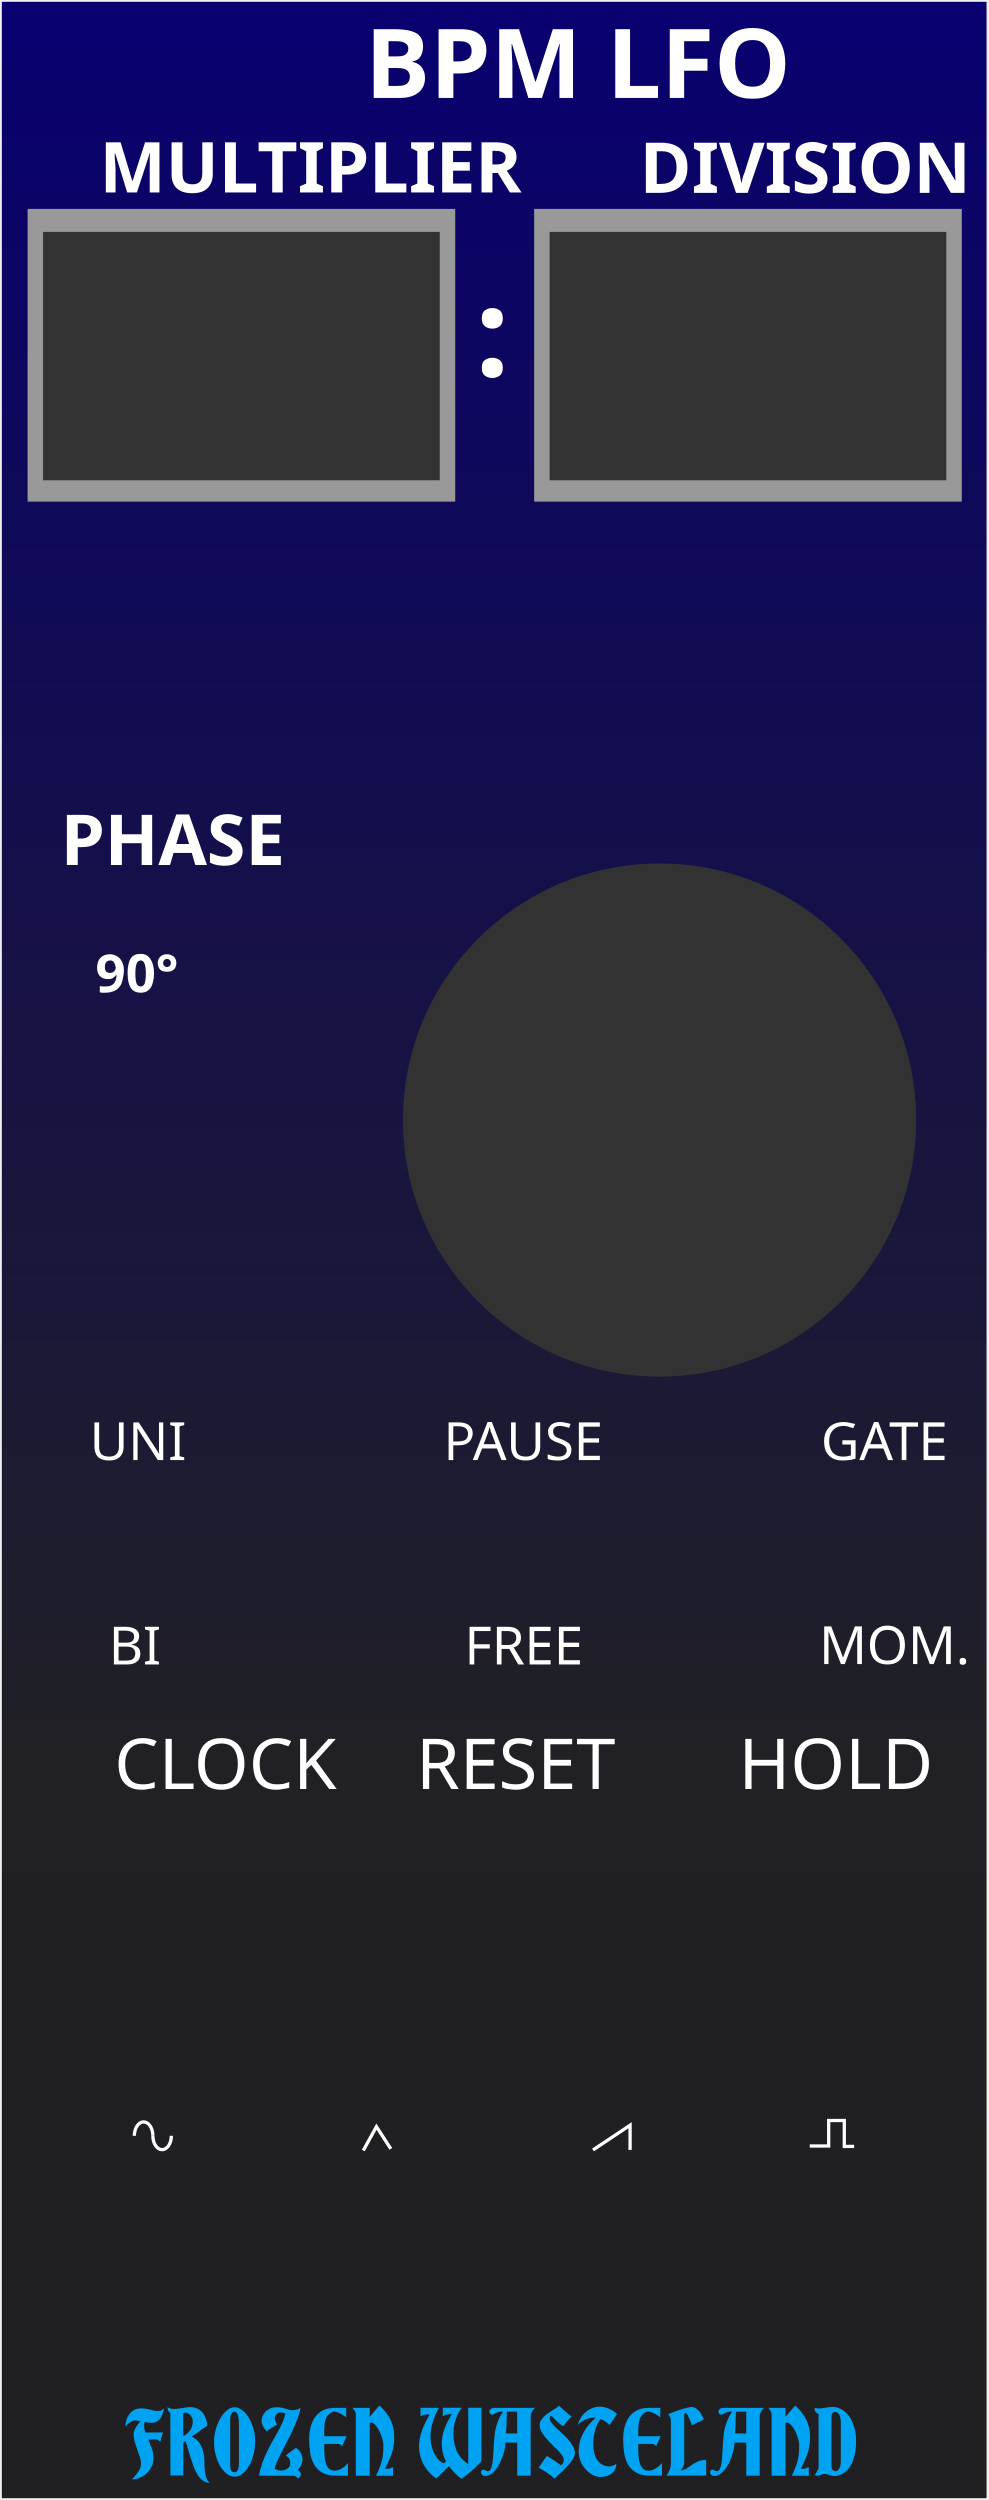
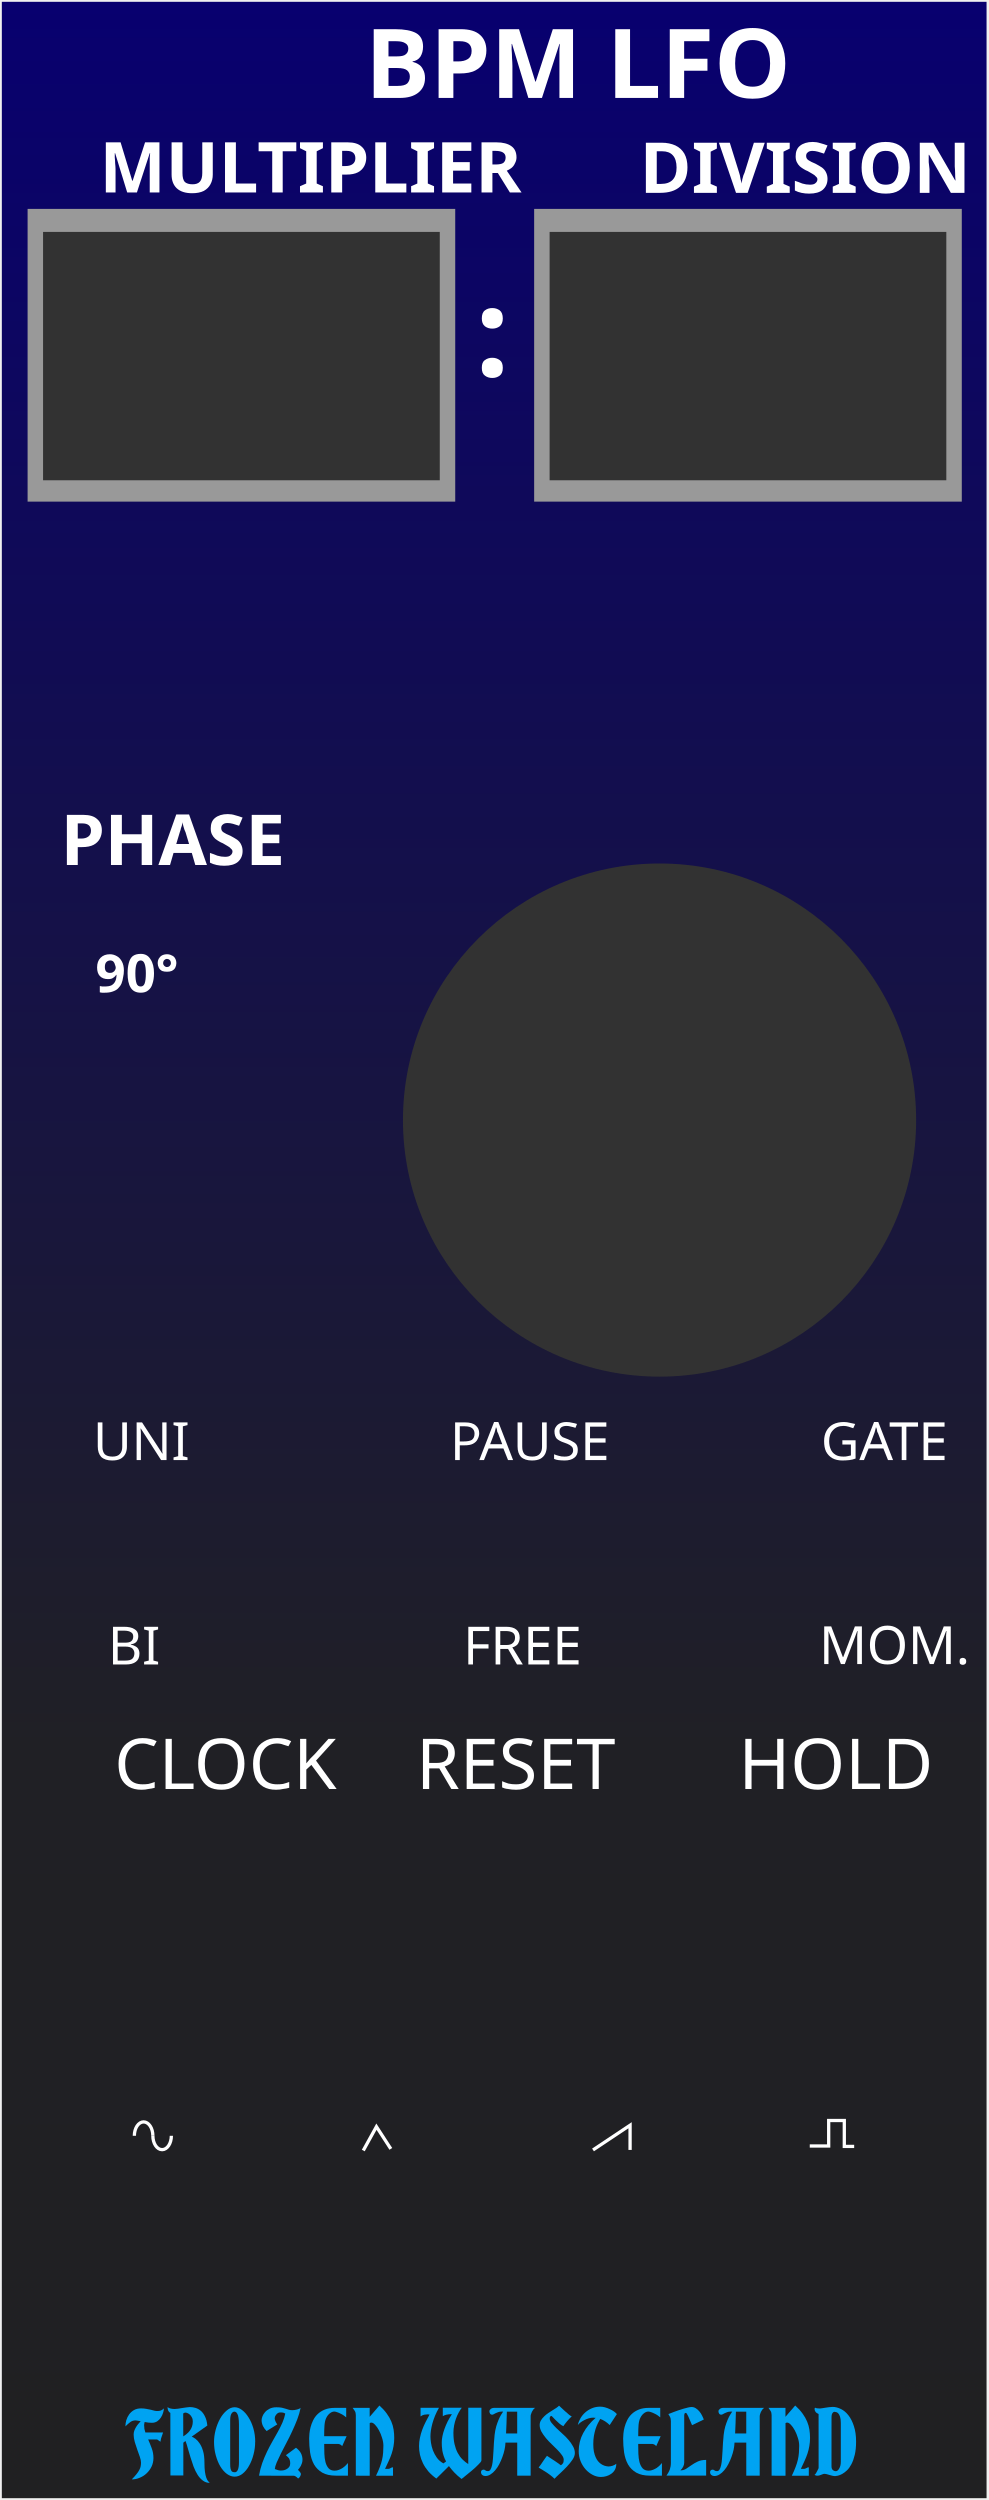
<svg xmlns="http://www.w3.org/2000/svg" xmlns:xlink="http://www.w3.org/1999/xlink" width="150.226" height="380" viewBox="0 0 39.747 100.542" version="1.1" id="svg11003">
  <defs id="defs10997">
    <linearGradient id="linearGradient3391">
      <stop style="stop-color:#202022;stop-opacity:1;" offset="0" id="stop3387" />
      <stop style="stop-color:#202025;stop-opacity:1;" offset=".3" id="stop3388" />
      <stop style="stop-color:#08006f;stop-opacity:1;" offset="1" id="stop3389" />
    </linearGradient>
    <linearGradient xlink:href="#linearGradient3391" id="linearGradient3393" x1="35.22" y1="150.858" x2="35.22" y2="50.462" gradientUnits="userSpaceOnUse" />
  </defs>
  <g id="layer1" transform="translate(-35.14631,-50.389)">
    <path id="path33493" d="M 35.22,50.462 H 74.822 V 150.858 H 35.22 Z m 0,0" style="fill:url(#linearGradient3393);fill-opacity:1;fill-rule:nonzero;stroke:none;stroke-width:0.276" />
    <g style="font-style:normal;font-weight:normal;font-size:3.528px;line-height:1.25;font-family:sans-serif;letter-spacing:0px;word-spacing:0px;fill:#ffffff;fill-opacity:1;stroke:none;stroke-width:0.265" id="text5097" />
    <path style="fill:#999999;fill-opacity:1;stroke-width:0.212" d="M 56.628,58.79 H 73.826 V 70.563 H 56.628 Z" id="rect6948" />
    <path style="fill:#323232;fill-opacity:1;stroke-width:0.19" d="m 57.25,59.716 h 15.954 v 9.988 H 57.25 Z" id="rect4735" />
    <path style="fill:#323232;fill-opacity:1;stroke-width:0.242" d="M 71.99,95.434 A 10.319,10.319 0 0 1 61.671,105.753 10.319,10.319 0 0 1 51.352,95.434 10.319,10.319 0 0 1 61.671,85.116 10.319,10.319 0 0 1 71.99,95.434 Z" id="path6731" />
    <g transform="matrix(0.2645833,0,0,0.2645833,34.61715,50.389)" style="font-style:normal;font-variant:normal;font-weight:bold;font-stretch:normal;font-size:13.333px;line-height:1.25;font-family:Consolas;-inkscape-font-specification:'Consolas Bold';text-align:center;letter-spacing:0px;word-spacing:0px;text-anchor:middle;fill:#ffffff;fill-opacity:1;stroke:none" id="flowRoot1527" />
    <g aria-label="FROZEN WASTELAND" style="font-style:normal;font-variant:normal;font-weight:bold;font-stretch:normal;font-size:3.528px;line-height:1.25;font-family:Consolas;-inkscape-font-specification:'Consolas Bold';text-align:start;letter-spacing:0px;word-spacing:0px;text-anchor:start;fill:#00a3f2;fill-opacity:1;stroke:none;stroke-width:0.265" id="text3885-7">
      <path d="m 40.446,150.101 q 0.12,-0.12 0.191,-0.212 0.074,-0.092 0.113,-0.169 0.042,-0.078 0.053,-0.145 0.014,-0.071 0.014,-0.148 0,-0.095 -0.046,-0.229 -0.046,-0.134 -0.102,-0.286 -0.056,-0.152 -0.102,-0.31 -0.046,-0.159 -0.046,-0.303 0,-0.078 0.025,-0.152 0.028,-0.074 0.067,-0.141 0.042,-0.071 0.092,-0.131 0.049,-0.064 0.099,-0.113 -0.071,-0.014 -0.123,-0.021 -0.053,-0.011 -0.078,-0.011 -0.131,0 -0.222,0.071 -0.088,0.067 -0.191,0.169 0,-0.12 0.035,-0.247 0.039,-0.131 0.116,-0.236 0.078,-0.106 0.194,-0.173 0.12,-0.067 0.282,-0.067 0.113,0 0.208,0.018 0.099,0.014 0.18,0.035 0.081,0.021 0.148,0.039 0.067,0.014 0.12,0.014 0.081,0 0.141,-0.021 0.064,-0.025 0.123,-0.085 0,0.078 -0.032,0.176 -0.028,0.099 -0.088,0.191 -0.056,0.088 -0.148,0.152 -0.092,0.06 -0.212,0.06 -0.06,0 -0.138,-0.007 -0.074,-0.011 -0.155,-0.025 -0.007,0.025 -0.011,0.046 -0.004,0.021 -0.007,0.039 -0.004,0.021 -0.004,0.039 0,0.078 0.011,0.152 0.014,0.07 0.039,0.145 h 0.713 l -0.081,0.24 q -0.011,0.046 -0.014,0.067 -0.004,0.021 -0.011,0.067 l -0.131,-0.092 h -0.363 q 0.078,0.176 0.145,0.36 0.067,0.18 0.067,0.385 0,0.183 -0.074,0.342 -0.074,0.155 -0.198,0.272 -0.12,0.116 -0.279,0.18 -0.155,0.067 -0.321,0.067 z" style="font-style:normal;font-variant:normal;font-weight:normal;font-stretch:normal;font-family:'Bradley Gratis';-inkscape-font-specification:'Bradley Gratis';text-align:start;text-anchor:start;stroke-width:0.265;fill:#00a3f2;fill-opacity:1" id="path9054" />
      <path d="m 42.516,148.372 q 0.071,-0.042 0.138,-0.099 0.071,-0.057 0.123,-0.127 0.056,-0.071 0.088,-0.162 0.035,-0.095 0.035,-0.212 0,-0.099 -0.039,-0.166 -0.035,-0.071 -0.085,-0.113 -0.049,-0.042 -0.099,-0.06 -0.046,-0.018 -0.071,-0.018 -0.028,0 -0.053,0.011 -0.021,0.011 -0.039,0.025 z m -0.519,-0.942 q -0.113,-0.064 -0.113,-0.236 0.032,0.032 0.113,0.056 0.081,0.021 0.173,0.021 0.046,0 0.131,-0.011 0.085,-0.014 0.173,-0.028 0.092,-0.014 0.173,-0.025 0.085,-0.014 0.131,-0.014 0.116,0 0.233,0.035 0.116,0.035 0.215,0.12 0.099,0.085 0.166,0.229 0.071,0.141 0.092,0.36 l -0.628,0.445 q 0.071,0.028 0.159,0.095 0.088,0.067 0.166,0.187 0.081,0.12 0.134,0.307 0.053,0.183 0.053,0.452 0,0.233 0.021,0.377 0.021,0.145 0.053,0.233 0.032,0.088 0.067,0.131 0.039,0.046 0.071,0.078 -0.155,0 -0.275,-0.092 -0.12,-0.088 -0.212,-0.233 -0.092,-0.145 -0.162,-0.328 -0.067,-0.183 -0.123,-0.37 -0.056,-0.187 -0.106,-0.36 -0.046,-0.173 -0.095,-0.3 -0.025,0.018 -0.049,0.035 -0.021,0.014 -0.039,0.032 v 1.319 h -0.519 z" style="font-style:normal;font-variant:normal;font-weight:normal;font-stretch:normal;font-family:'Bradley Gratis';-inkscape-font-specification:'Bradley Gratis';text-align:start;text-anchor:start;stroke-width:0.265;fill:#00a3f2;fill-opacity:1" id="path9056" />
      <path d="m 44.403,149.48 q 0,0.12 0.014,0.187 0.018,0.067 0.042,0.102 0.028,0.032 0.064,0.039 0.035,0.007 0.071,0.007 0.071,0 0.116,-0.095 0.046,-0.099 0.046,-0.3 v -1.531 q 0,-0.159 -0.018,-0.258 -0.014,-0.102 -0.042,-0.155 -0.025,-0.056 -0.06,-0.078 -0.032,-0.021 -0.064,-0.021 -0.067,0 -0.12,0.085 -0.049,0.081 -0.049,0.261 z m 1.005,-0.885 q 0,0.258 -0.067,0.508 -0.064,0.25 -0.176,0.448 -0.109,0.198 -0.261,0.321 -0.152,0.12 -0.321,0.12 -0.159,0 -0.31,-0.109 -0.148,-0.109 -0.265,-0.3 -0.113,-0.191 -0.183,-0.445 -0.071,-0.254 -0.071,-0.543 0,-0.236 0.064,-0.483 0.067,-0.25 0.18,-0.452 0.113,-0.201 0.265,-0.328 0.152,-0.131 0.321,-0.131 0.148,0 0.293,0.109 0.148,0.109 0.265,0.3 0.12,0.187 0.194,0.441 0.074,0.254 0.074,0.543 z" style="font-style:normal;font-variant:normal;font-weight:normal;font-stretch:normal;font-family:'Bradley Gratis';-inkscape-font-specification:'Bradley Gratis';text-align:start;text-anchor:start;stroke-width:0.265;fill:#00a3f2;fill-opacity:1" id="path9058" />
      <path d="m 45.563,149.953 q 0.046,-0.272 0.131,-0.512 0.088,-0.24 0.194,-0.459 0.106,-0.219 0.219,-0.416 0.116,-0.201 0.219,-0.388 0.102,-0.187 0.18,-0.363 0.078,-0.18 0.113,-0.36 -0.028,-0.018 -0.067,-0.032 -0.035,-0.014 -0.138,-0.014 -0.053,0 -0.095,0.028 -0.039,0.025 -0.067,0.064 -0.028,0.035 -0.046,0.078 -0.014,0.039 -0.014,0.064 0,0.028 0.011,0.067 0.014,0.035 0.028,0.071 0.018,0.035 0.035,0.067 0.018,0.028 0.032,0.042 l -0.43,0.268 q -0.085,-0.081 -0.145,-0.198 -0.056,-0.12 -0.056,-0.24 0,-0.06 0.032,-0.148 0.032,-0.088 0.102,-0.169 0.071,-0.085 0.183,-0.141 0.116,-0.06 0.282,-0.06 0.131,0 0.219,0.018 0.088,0.018 0.155,0.042 0.067,0.021 0.123,0.039 0.06,0.018 0.134,0.018 0.046,0 0.099,-0.007 0.053,-0.007 0.099,-0.021 0.046,-0.014 0.081,-0.028 0.039,-0.018 0.06,-0.039 -0.042,0.222 -0.134,0.462 -0.092,0.24 -0.205,0.48 -0.109,0.24 -0.233,0.469 -0.12,0.229 -0.222,0.43 -0.099,0.198 -0.169,0.36 -0.067,0.159 -0.074,0.261 0.141,0.06 0.24,0.06 0.064,0 0.131,-0.014 0.067,-0.018 0.12,-0.053 0.056,-0.035 0.092,-0.088 0.035,-0.056 0.035,-0.134 0,-0.078 -0.018,-0.127 -0.014,-0.053 -0.039,-0.085 -0.025,-0.035 -0.056,-0.06 -0.032,-0.028 -0.06,-0.056 l 0.406,-0.3 q 0.141,0.106 0.201,0.226 0.06,0.12 0.06,0.261 0,0.067 -0.021,0.131 -0.018,0.06 -0.046,0.113 -0.025,0.049 -0.06,0.092 -0.032,0.042 -0.056,0.067 l 0.06,0.06 q 0.018,0.018 0.039,0.053 0.021,0.032 0.021,0.056 0,0.028 -0.025,0.081 -0.021,0.056 -0.088,0.099 -0.025,-0.032 -0.056,-0.056 -0.028,-0.021 -0.06,-0.039 -0.032,-0.018 -0.067,-0.018 z" style="font-style:normal;font-variant:normal;font-weight:normal;font-stretch:normal;font-family:'Bradley Gratis';-inkscape-font-specification:'Bradley Gratis';text-align:start;text-anchor:start;stroke-width:0.265;fill:#00a3f2;fill-opacity:1" id="path9060" />
      <path d="m 49.069,147.226 v 0.381 q -0.039,-0.035 -0.102,-0.078 -0.06,-0.042 -0.131,-0.074 -0.067,-0.035 -0.134,-0.056 -0.067,-0.025 -0.113,-0.025 -0.085,0 -0.173,0.067 -0.088,0.067 -0.145,0.18 -0.056,0.109 -0.074,0.289 -0.014,0.176 -0.014,0.455 h 0.903 l -0.18,0.402 q -0.035,-0.053 -0.085,-0.071 -0.046,-0.021 -0.085,-0.021 H 48.184 q 0,0.201 0.007,0.395 0.007,0.191 0.046,0.342 0.042,0.152 0.127,0.247 0.085,0.092 0.243,0.092 0.085,0 0.166,-0.032 0.085,-0.032 0.155,-0.078 0.071,-0.049 0.123,-0.102 0.056,-0.053 0.088,-0.095 v 0.508 h -0.476 q -0.342,0 -0.554,-0.12 -0.212,-0.123 -0.332,-0.328 -0.116,-0.208 -0.159,-0.48 -0.039,-0.272 -0.039,-0.568 0,-0.074 0.011,-0.194 0.011,-0.123 0.046,-0.258 0.035,-0.138 0.102,-0.275 0.067,-0.141 0.18,-0.25 0.116,-0.113 0.286,-0.183 0.169,-0.07 0.409,-0.07 z" style="font-style:normal;font-variant:normal;font-weight:normal;font-stretch:normal;font-family:'Bradley Gratis';-inkscape-font-specification:'Bradley Gratis';text-align:start;text-anchor:start;stroke-width:0.265;fill:#00a3f2;fill-opacity:1" id="path9062" />
      <path d="m 49.456,149.953 v -2.438 q 0,-0.099 -0.042,-0.166 -0.042,-0.07 -0.085,-0.123 h 0.684 v 0.36 l 0.392,-0.455 q 0.18,0.162 0.296,0.325 0.116,0.159 0.183,0.321 0.067,0.159 0.092,0.325 0.025,0.162 0.025,0.335 0,0.169 -0.028,0.325 -0.025,0.152 -0.074,0.3 -0.049,0.148 -0.12,0.3 -0.067,0.152 -0.148,0.318 h 0.127 q 0.046,0 0.095,-0.032 0.049,-0.032 0.099,-0.032 v 0.339 h -0.684 q 0.095,-0.194 0.152,-0.349 0.06,-0.155 0.092,-0.296 0.032,-0.141 0.042,-0.275 0.011,-0.134 0.011,-0.286 0,-0.152 -0.053,-0.314 -0.049,-0.166 -0.123,-0.303 -0.074,-0.138 -0.159,-0.226 -0.081,-0.088 -0.148,-0.088 -0.042,0 -0.067,0.021 v 2.117 z" style="font-style:normal;font-variant:normal;font-weight:normal;font-stretch:normal;font-family:'Bradley Gratis';-inkscape-font-specification:'Bradley Gratis';text-align:start;text-anchor:start;stroke-width:0.265;fill:#00a3f2;fill-opacity:1" id="path9064" />
      <path d="m 52.694,150.069 q -0.191,-0.138 -0.325,-0.293 -0.134,-0.159 -0.215,-0.328 -0.081,-0.169 -0.12,-0.342 -0.035,-0.176 -0.035,-0.346 0,-0.166 0.035,-0.328 0.035,-0.166 0.092,-0.325 0.06,-0.162 0.138,-0.314 0.078,-0.155 0.159,-0.303 h -0.021 q -0.011,0 -0.025,0 -0.011,-0.004 -0.028,-0.004 -0.056,0 -0.138,0.014 -0.078,0.014 -0.152,0.07 v -0.346 h 0.741 q -0.092,0.159 -0.159,0.321 -0.064,0.159 -0.106,0.31 -0.039,0.148 -0.06,0.282 -0.018,0.131 -0.018,0.236 0,0.106 0.021,0.254 0.021,0.148 0.078,0.307 0.06,0.155 0.159,0.296 0.102,0.141 0.265,0.229 l 0.106,-0.078 q -0.064,-0.12 -0.099,-0.229 -0.035,-0.113 -0.053,-0.212 -0.014,-0.099 -0.018,-0.18 -0.004,-0.085 -0.004,-0.152 0,-0.109 0.028,-0.247 0.028,-0.138 0.081,-0.286 0.053,-0.148 0.127,-0.3 0.078,-0.152 0.173,-0.296 -0.134,0 -0.222,0.021 -0.085,0.021 -0.145,0.06 v -0.339 h 0.762 q -0.064,0.088 -0.127,0.201 -0.06,0.109 -0.106,0.24 -0.046,0.127 -0.074,0.272 -0.028,0.145 -0.028,0.296 0,0.258 0.046,0.459 0.046,0.198 0.127,0.349 0.081,0.152 0.191,0.261 0.109,0.109 0.233,0.187 v -2.265 h 0.529 v 2.12 q 0,0.025 -0.035,0.071 -0.035,0.042 -0.092,0.099 -0.053,0.056 -0.127,0.123 -0.071,0.064 -0.145,0.127 -0.176,0.148 -0.399,0.325 -0.173,-0.134 -0.296,-0.265 -0.123,-0.131 -0.212,-0.254 z" style="font-style:normal;font-variant:normal;font-weight:normal;font-stretch:normal;font-family:'Bradley Gratis';-inkscape-font-specification:'Bradley Gratis';text-align:start;text-anchor:start;stroke-width:0.265;fill:#00a3f2;fill-opacity:1" id="path9066" />
      <path d="m 55.946,148.256 v -0.878 h -0.416 q -0.004,0.236 -0.014,0.469 -0.007,0.229 -0.018,0.409 z m 0.72,-1.03 q -0.039,0.028 -0.074,0.07 -0.032,0.042 -0.056,0.092 -0.021,0.046 -0.035,0.092 -0.014,0.042 -0.014,0.074 v 2.399 h -0.54 v -1.33 h -0.473 q -0.004,0.127 -0.035,0.279 -0.032,0.148 -0.088,0.3 -0.053,0.148 -0.127,0.289 -0.071,0.138 -0.162,0.243 -0.088,0.106 -0.191,0.169 -0.099,0.064 -0.208,0.064 -0.071,0 -0.123,-0.042 -0.049,-0.042 -0.049,-0.12 0,-0.049 0.032,-0.07 0.032,-0.025 0.067,-0.025 0.032,0 0.049,0.011 0.018,0.007 0.032,0.021 0.018,0.011 0.039,0.021 0.021,0.007 0.06,0.007 0.064,0 0.102,-0.064 0.039,-0.067 0.064,-0.176 0.025,-0.113 0.035,-0.258 0.014,-0.148 0.021,-0.31 0.007,-0.162 0.018,-0.328 0.011,-0.169 0.028,-0.325 0.021,-0.183 0.064,-0.335 0.046,-0.152 0.095,-0.268 0.049,-0.116 0.099,-0.198 0.049,-0.081 0.085,-0.131 h -0.078 q -0.067,0 -0.123,0.021 -0.056,0.018 -0.102,0.042 -0.042,0.021 -0.078,0.042 -0.032,0.018 -0.056,0.018 -0.06,0 -0.088,-0.042 -0.028,-0.042 -0.028,-0.095 0,-0.049 0.053,-0.092 0.056,-0.046 0.155,-0.046 z" style="font-style:normal;font-variant:normal;font-weight:normal;font-stretch:normal;font-family:'Bradley Gratis';-inkscape-font-specification:'Bradley Gratis';text-align:start;text-anchor:start;stroke-width:0.265;fill:#00a3f2;fill-opacity:1" id="path9068" />
      <path d="m 57.446,150.076 q -0.081,-0.081 -0.187,-0.159 -0.102,-0.078 -0.201,-0.138 -0.095,-0.06 -0.169,-0.102 -0.071,-0.042 -0.081,-0.053 0.035,-0.042 0.088,-0.116 0.053,-0.078 0.102,-0.152 0.053,-0.074 0.092,-0.131 0.042,-0.06 0.053,-0.071 0.049,0.032 0.134,0.088 0.088,0.053 0.173,0.113 0.088,0.06 0.159,0.109 0.071,0.049 0.092,0.07 0.049,-0.028 0.081,-0.074 0.035,-0.046 0.035,-0.148 0,-0.088 -0.074,-0.187 -0.071,-0.099 -0.176,-0.208 -0.106,-0.109 -0.233,-0.229 -0.127,-0.12 -0.233,-0.247 -0.106,-0.127 -0.18,-0.258 -0.071,-0.131 -0.071,-0.268 0,-0.099 0.049,-0.183 0.053,-0.088 0.131,-0.162 0.078,-0.078 0.169,-0.138 0.095,-0.064 0.18,-0.116 0.088,-0.056 0.155,-0.099 0.067,-0.046 0.095,-0.081 0.021,0.018 0.092,0.088 0.074,0.067 0.159,0.145 0.085,0.078 0.159,0.138 0.078,0.06 0.102,0.06 -0.035,0.028 -0.088,0.085 -0.049,0.053 -0.102,0.113 -0.049,0.06 -0.092,0.116 -0.039,0.053 -0.056,0.081 -0.081,-0.035 -0.162,-0.106 -0.081,-0.07 -0.148,-0.138 -0.067,-0.067 -0.113,-0.116 -0.046,-0.053 -0.06,-0.053 -0.028,0 -0.049,0.032 -0.018,0.028 -0.018,0.067 0,0.085 0.074,0.18 0.078,0.095 0.187,0.205 0.113,0.106 0.243,0.226 0.134,0.116 0.243,0.243 0.113,0.127 0.187,0.265 0.078,0.134 0.078,0.275 0,0.127 -0.095,0.268 -0.095,0.141 -0.229,0.282 -0.131,0.138 -0.268,0.265 -0.138,0.123 -0.226,0.219 z" style="font-style:normal;font-variant:normal;font-weight:normal;font-stretch:normal;font-family:'Bradley Gratis';-inkscape-font-specification:'Bradley Gratis';text-align:start;text-anchor:start;stroke-width:0.265;fill:#00a3f2;fill-opacity:1" id="path9070" />
      <path d="m 59.931,149.476 q 0,0.138 -0.056,0.24 -0.056,0.099 -0.148,0.162 -0.088,0.064 -0.198,0.095 -0.109,0.032 -0.215,0.032 -0.166,0 -0.325,-0.081 -0.159,-0.081 -0.286,-0.219 -0.127,-0.141 -0.205,-0.328 -0.078,-0.191 -0.078,-0.409 0,-0.392 0.18,-0.727 0.18,-0.339 0.501,-0.614 -0.028,-0.004 -0.053,-0.004 -0.021,-0.004 -0.046,-0.004 -0.085,0 -0.18,0.028 -0.095,0.028 -0.18,0.074 -0.085,0.042 -0.155,0.095 -0.067,0.053 -0.102,0.099 0.028,-0.138 0.106,-0.272 0.078,-0.134 0.194,-0.236 0.116,-0.102 0.268,-0.166 0.152,-0.064 0.332,-0.064 0.092,0 0.194,0.028 0.102,0.028 0.194,0.074 0.095,0.042 0.169,0.095 0.074,0.053 0.113,0.102 l -0.289,0.441 q -0.176,-0.173 -0.381,-0.247 -0.046,0.074 -0.095,0.176 -0.049,0.099 -0.092,0.226 -0.039,0.127 -0.067,0.282 -0.025,0.152 -0.025,0.332 0,0.169 0.025,0.3 0.028,0.131 0.071,0.226 0.042,0.095 0.095,0.159 0.056,0.064 0.113,0.106 0.134,0.095 0.307,0.106 0.071,0 0.162,-0.028 0.095,-0.032 0.152,-0.081 z" style="font-style:normal;font-variant:normal;font-weight:normal;font-stretch:normal;font-family:'Bradley Gratis';-inkscape-font-specification:'Bradley Gratis';text-align:start;text-anchor:start;stroke-width:0.265;fill:#00a3f2;fill-opacity:1" id="path9072" />
      <path d="m 61.699,147.226 v 0.381 q -0.039,-0.035 -0.102,-0.078 -0.06,-0.042 -0.131,-0.074 -0.067,-0.035 -0.134,-0.056 -0.067,-0.025 -0.113,-0.025 -0.085,0 -0.173,0.067 -0.088,0.067 -0.145,0.18 -0.056,0.109 -0.074,0.289 -0.014,0.176 -0.014,0.455 h 0.903 l -0.18,0.402 q -0.035,-0.053 -0.085,-0.071 -0.046,-0.021 -0.085,-0.021 h -0.554 q 0,0.201 0.007,0.395 0.007,0.191 0.046,0.342 0.042,0.152 0.127,0.247 0.085,0.092 0.243,0.092 0.085,0 0.166,-0.032 0.085,-0.032 0.155,-0.078 0.071,-0.049 0.123,-0.102 0.056,-0.053 0.088,-0.095 v 0.508 h -0.476 q -0.342,0 -0.554,-0.12 -0.212,-0.123 -0.332,-0.328 -0.116,-0.208 -0.159,-0.48 -0.039,-0.272 -0.039,-0.568 0,-0.074 0.011,-0.194 0.011,-0.123 0.046,-0.258 0.035,-0.138 0.102,-0.275 0.067,-0.141 0.18,-0.25 0.116,-0.113 0.286,-0.183 0.169,-0.07 0.409,-0.07 z" style="font-style:normal;font-variant:normal;font-weight:normal;font-stretch:normal;font-family:'Bradley Gratis';-inkscape-font-specification:'Bradley Gratis';text-align:start;text-anchor:start;stroke-width:0.265;fill:#00a3f2;fill-opacity:1" id="path9074" />
      <path d="m 62.978,147.921 q -0.088,-0.212 -0.152,-0.353 -0.064,-0.141 -0.099,-0.141 -0.039,0 -0.053,0.035 -0.011,0.032 -0.011,0.056 v 1.912 q 0,0.078 -0.042,0.162 -0.042,0.085 -0.113,0.148 0.131,0 0.233,-0.064 0.102,-0.067 0.212,-0.145 0.113,-0.081 0.25,-0.145 0.138,-0.067 0.342,-0.067 v 0.631 h -1.595 q 0.046,-0.067 0.078,-0.127 0.035,-0.06 0.056,-0.12 0.021,-0.06 0.032,-0.127 0.011,-0.067 0.011,-0.148 v -1.669 q 0,-0.113 -0.042,-0.183 -0.042,-0.074 -0.06,-0.102 0.014,-0.004 0.071,-0.025 0.06,-0.025 0.145,-0.057 0.085,-0.032 0.187,-0.067 0.102,-0.035 0.201,-0.064 0.099,-0.032 0.187,-0.049 0.088,-0.021 0.145,-0.021 0.088,0 0.166,0.049 0.078,0.049 0.141,0.123 0.064,0.074 0.109,0.166 0.046,0.088 0.074,0.166 z" style="font-style:normal;font-variant:normal;font-weight:normal;font-stretch:normal;font-family:'Bradley Gratis';-inkscape-font-specification:'Bradley Gratis';text-align:start;text-anchor:start;stroke-width:0.265;fill:#00a3f2;fill-opacity:1" id="path9076" />
      <path d="m 65.158,148.256 v -0.878 h -0.416 q -0.004,0.236 -0.014,0.469 -0.007,0.229 -0.018,0.409 z m 0.72,-1.03 q -0.039,0.028 -0.074,0.07 -0.032,0.042 -0.056,0.092 -0.021,0.046 -0.035,0.092 -0.014,0.042 -0.014,0.074 v 2.399 h -0.54 v -1.33 h -0.473 q -0.004,0.127 -0.035,0.279 -0.032,0.148 -0.088,0.3 -0.053,0.148 -0.127,0.289 -0.071,0.138 -0.162,0.243 -0.088,0.106 -0.191,0.169 -0.099,0.064 -0.208,0.064 -0.071,0 -0.123,-0.042 -0.049,-0.042 -0.049,-0.12 0,-0.049 0.032,-0.07 0.032,-0.025 0.067,-0.025 0.032,0 0.049,0.011 0.018,0.007 0.032,0.021 0.018,0.011 0.039,0.021 0.021,0.007 0.06,0.007 0.064,0 0.102,-0.064 0.039,-0.067 0.064,-0.176 0.025,-0.113 0.035,-0.258 0.014,-0.148 0.021,-0.31 0.007,-0.162 0.018,-0.328 0.011,-0.169 0.028,-0.325 0.021,-0.183 0.064,-0.335 0.046,-0.152 0.095,-0.268 0.049,-0.116 0.099,-0.198 0.049,-0.081 0.085,-0.131 h -0.078 q -0.067,0 -0.123,0.021 -0.056,0.018 -0.102,0.042 -0.042,0.021 -0.078,0.042 -0.032,0.018 -0.056,0.018 -0.06,0 -0.088,-0.042 -0.028,-0.042 -0.028,-0.095 0,-0.049 0.053,-0.092 0.056,-0.046 0.155,-0.046 z" style="font-style:normal;font-variant:normal;font-weight:normal;font-stretch:normal;font-family:'Bradley Gratis';-inkscape-font-specification:'Bradley Gratis';text-align:start;text-anchor:start;stroke-width:0.265;fill:#00a3f2;fill-opacity:1" id="path9078" />
      <path d="m 66.178,149.953 v -2.438 q 0,-0.099 -0.042,-0.166 -0.042,-0.07 -0.085,-0.123 h 0.684 v 0.36 l 0.392,-0.455 q 0.18,0.162 0.296,0.325 0.116,0.159 0.183,0.321 0.067,0.159 0.092,0.325 0.025,0.162 0.025,0.335 0,0.169 -0.028,0.325 -0.025,0.152 -0.074,0.3 -0.049,0.148 -0.12,0.3 -0.067,0.152 -0.148,0.318 h 0.127 q 0.046,0 0.095,-0.032 0.049,-0.032 0.099,-0.032 v 0.339 h -0.684 q 0.095,-0.194 0.152,-0.349 0.06,-0.155 0.092,-0.296 0.032,-0.141 0.042,-0.275 0.011,-0.134 0.011,-0.286 0,-0.152 -0.053,-0.314 -0.049,-0.166 -0.123,-0.303 -0.074,-0.138 -0.159,-0.226 -0.081,-0.088 -0.148,-0.088 -0.042,0 -0.067,0.021 v 2.117 z" style="font-style:normal;font-variant:normal;font-weight:normal;font-stretch:normal;font-family:'Bradley Gratis';-inkscape-font-specification:'Bradley Gratis';text-align:start;text-anchor:start;stroke-width:0.265;fill:#00a3f2;fill-opacity:1" id="path9080" />
      <path d="m 68.067,147.473 q -0.092,-0.039 -0.127,-0.095 -0.035,-0.056 -0.035,-0.106 0,-0.042 0.028,-0.053 0.028,0.018 0.078,0.025 0.049,0.007 0.113,0.007 0.032,0 0.088,-0.011 0.06,-0.011 0.131,-0.021 0.071,-0.011 0.145,-0.021 0.078,-0.011 0.145,-0.011 0.162,0 0.332,0.085 0.169,0.081 0.303,0.254 0.134,0.169 0.219,0.434 0.088,0.261 0.088,0.624 0,0.307 -0.053,0.529 -0.053,0.222 -0.134,0.377 -0.081,0.155 -0.18,0.25 -0.099,0.092 -0.194,0.145 -0.092,0.049 -0.169,0.067 -0.074,0.018 -0.109,0.018 -0.053,0 -0.113,-0.014 -0.06,-0.014 -0.12,-0.032 -0.056,-0.018 -0.109,-0.032 -0.049,-0.014 -0.085,-0.014 -0.039,0 -0.071,0.014 -0.032,0.011 -0.067,0.025 -0.032,0.011 -0.071,0.025 -0.039,0.011 -0.088,0.011 -0.018,0 -0.039,-0.004 -0.018,-0.004 -0.035,-0.011 -0.018,-0.007 -0.035,-0.018 0.028,-0.018 0.056,-0.06 0.028,-0.046 0.053,-0.095 0.028,-0.053 0.056,-0.116 z m 0.519,2.103 q 0,0.074 0.025,0.116 0.028,0.039 0.06,0.056 0.039,0.021 0.085,0.025 0.081,0 0.141,-0.109 0.064,-0.109 0.064,-0.279 v -1.549 q 0,-0.166 -0.032,-0.258 -0.032,-0.092 -0.074,-0.134 -0.042,-0.042 -0.085,-0.049 -0.042,-0.011 -0.067,-0.011 -0.042,0 -0.081,0.056 -0.035,0.057 -0.035,0.148 z" style="font-style:normal;font-variant:normal;font-weight:normal;font-stretch:normal;font-family:'Bradley Gratis';-inkscape-font-specification:'Bradley Gratis';text-align:start;text-anchor:start;stroke-width:0.265;fill:#00a3f2;fill-opacity:1" id="path9082" />
    </g>
    <text xml:space="preserve" style="font-style:normal;font-variant:normal;font-weight:bold;font-stretch:normal;font-size:3.528px;line-height:1.25;font-family:Homenaje;-inkscape-font-specification:'Homenaje Bold';letter-spacing:0px;word-spacing:0px;fill:#ffffff;fill-opacity:1;stroke:none;stroke-width:0.265" x="37.586" y="85.177" id="text5443-7-3">
      <tspan id="tspan5441-1-9" x="37.586" y="85.177" style="font-style:normal;font-variant:normal;font-weight:bold;font-stretch:normal;font-size:2.822px;font-family:Homenaje;-inkscape-font-specification:'Homenaje Bold';stroke-width:0.265">PHASE</tspan>
    </text>
    <text xml:space="preserve" style="font-style:normal;font-weight:bold;font-size:3.528px;line-height:1.25;font-family:Homenaje;letter-spacing:0px;word-spacing:0px;fill:#ffffff;fill-opacity:1;stroke:none;stroke-width:0.265;-inkscape-font-specification:'Homenaje Bold';font-stretch:normal;font-variant:normal;" x="38.988" y="90.299" id="text5443-0-4-9-8">
      <tspan id="tspan5441-5-0-0-4" x="38.988" y="90.299" style="font-style:normal;font-variant:normal;font-weight:bold;font-stretch:normal;font-size:2.117px;font-family:Homenaje;-inkscape-font-specification:'Homenaje Bold';stroke-width:0.265;">90°</tspan>
    </text>
    <path style="fill:#999999;fill-opacity:1;stroke-width:0.212" d="M 36.256,58.79 H 53.454 V 70.563 H 36.256 Z" id="rect6948-2" />
    <path style="fill:#323232;fill-opacity:1;stroke-width:0.19" d="m 36.878,59.716 h 15.954 v 9.988 H 36.878 Z" id="rect4735-6" />
    <text xml:space="preserve" style="font-style:normal;font-variant:normal;font-weight:bold;font-stretch:normal;font-size:3.528px;line-height:1.25;font-family:Homenaje;-inkscape-font-specification:'Homenaje Bold';letter-spacing:0px;word-spacing:0px;fill:#ffffff;fill-opacity:1;stroke:none;stroke-width:0.265" x="39.153" y="58.128" id="text5443-7-3-7">
      <tspan id="tspan5441-1-9-0" x="39.153" y="58.128" style="font-style:normal;font-variant:normal;font-weight:bold;font-stretch:normal;font-size:2.822px;font-family:Homenaje;-inkscape-font-specification:'Homenaje Bold';stroke-width:0.265">MULTIPLIER</tspan>
    </text>
    <text xml:space="preserve" style="font-style:normal;font-weight:normal;font-size:4.939px;line-height:1.25;font-family:sans-serif;letter-spacing:0px;word-spacing:0px;fill:#ffffff;fill-opacity:1;stroke:none;stroke-width:0.265" x="54.242" y="65.526" id="text5443-7-3-6">
      <tspan id="tspan5441-1-9-5" x="54.242" y="65.526" style="font-style:normal;font-variant:normal;font-weight:bold;font-stretch:normal;font-size:4.939px;font-family:Calibri;-inkscape-font-specification:'Calibri Bold';stroke-width:0.265">:</tspan>
    </text>
    <text xml:space="preserve" style="font-style:normal;font-variant:normal;font-weight:bold;font-stretch:normal;font-size:3.528px;line-height:1.25;font-family:Homenaje;-inkscape-font-specification:'Homenaje Bold';letter-spacing:0px;word-spacing:0px;fill:#ffffff;fill-opacity:1;stroke:none;stroke-width:0.265" x="60.872" y="58.145" id="text5443">
      <tspan id="tspan5441" x="60.872" y="58.145" style="font-style:normal;font-variant:normal;font-weight:bold;font-stretch:normal;font-size:2.822px;font-family:Homenaje;-inkscape-font-specification:'Homenaje Bold';stroke-width:0.265">DIVISION</tspan>
    </text>
    <text xml:space="preserve" style="font-style:normal;font-weight:normal;font-size:3.528px;line-height:1.25;font-family:Homenaje;letter-spacing:0px;word-spacing:0px;fill:#ffffff;fill-opacity:1;stroke:none;stroke-width:0.265;-inkscape-font-specification:Homenaje;font-stretch:normal;font-variant:normal;" x="68.088" y="117.312" id="text5443-0-8">
      <tspan id="tspan5441-5" x="68.088" y="117.312" style="font-style:normal;font-variant:normal;font-weight:normal;font-stretch:normal;font-size:2.117px;font-family:Homenaje;-inkscape-font-specification:Homenaje;stroke-width:0.265;">MOM.</tspan>
    </text>
    <text xml:space="preserve" style="font-style:normal;font-variant:normal;font-weight:normal;font-stretch:normal;font-size:3.528px;line-height:1.25;font-family:Homenaje;-inkscape-font-specification:Homenaje;letter-spacing:0px;word-spacing:0px;fill:#ffffff;fill-opacity:1;stroke:none;stroke-width:0.265" x="68.165" y="109.11" id="text5443-0-4-07">
      <tspan id="tspan5441-5-0" x="68.165" y="109.11" style="font-style:normal;font-variant:normal;font-weight:normal;font-stretch:normal;font-size:2.117px;font-family:Homenaje;-inkscape-font-specification:Homenaje;stroke-width:0.265">GATE</tspan>
    </text>
-     <text xml:space="preserve" style="font-style:normal;font-weight:normal;font-size:3.528px;line-height:1.25;font-family:Homenaje;letter-spacing:0px;word-spacing:0px;fill:#ffffff;fill-opacity:1;stroke:none;stroke-width:0.265;-inkscape-font-specification:Homenaje;font-stretch:normal;font-variant:normal;" x="39.524" y="117.329" id="text5443-0-6-4">
-       <tspan id="tspan5441-5-5" x="39.524" y="117.329" style="font-style:normal;font-variant:normal;font-weight:normal;font-stretch:normal;font-size:2.117px;font-family:Homenaje;-inkscape-font-specification:Homenaje;stroke-width:0.265;">BI</tspan>
+     <text xml:space="preserve" style="font-style:normal;font-variant:normal;font-weight:normal;font-stretch:normal;font-size:3.528px;line-height:1.25;font-family:Homenaje;-inkscape-font-specification:Homenaje;letter-spacing:0px;word-spacing:0px;fill:#ffffff;fill-opacity:1;stroke:none;stroke-width:0.265" x="39.49" y="117.329" id="text5443-0-6-4">
+       <tspan id="tspan5441-5-5" x="39.49" y="117.329" style="font-style:normal;font-variant:normal;font-weight:normal;font-stretch:normal;font-size:2.117px;font-family:Homenaje;-inkscape-font-specification:Homenaje;stroke-width:0.265">BI</tspan>
    </text>
-     <text xml:space="preserve" style="font-style:normal;font-variant:normal;font-weight:normal;font-stretch:normal;font-size:3.528px;line-height:1.25;font-family:Homenaje;-inkscape-font-specification:Homenaje;letter-spacing:0px;word-spacing:0px;fill:#ffffff;fill-opacity:1;stroke:none;stroke-width:0.265" x="38.759" y="109.11" id="text5443-0-4-9-0">
-       <tspan id="tspan5441-5-0-0" x="38.759" y="109.11" style="font-style:normal;font-variant:normal;font-weight:normal;font-stretch:normal;font-size:2.117px;font-family:Homenaje;-inkscape-font-specification:Homenaje;stroke-width:0.265">UNI</tspan>
+     <text xml:space="preserve" style="font-style:normal;font-variant:normal;font-weight:normal;font-stretch:normal;font-size:3.528px;line-height:1.25;font-family:Homenaje;-inkscape-font-specification:Homenaje;letter-spacing:0px;word-spacing:0px;fill:#ffffff;fill-opacity:1;stroke:none;stroke-width:0.265" x="38.892" y="109.11" id="text5443-0-4-9-0">
+       <tspan id="tspan5441-5-0-0" x="38.892" y="109.11" style="font-style:normal;font-variant:normal;font-weight:normal;font-stretch:normal;font-size:2.117px;font-family:Homenaje;-inkscape-font-specification:Homenaje;stroke-width:0.265">UNI</tspan>
    </text>
-     <text xml:space="preserve" style="font-style:normal;font-variant:normal;font-weight:normal;font-stretch:normal;font-size:3.528px;line-height:1.25;font-family:Homenaje;-inkscape-font-specification:Homenaje;letter-spacing:0px;word-spacing:0px;fill:#ffffff;fill-opacity:1;stroke:none;stroke-width:0.265" x="52.983" y="109.11" id="text5443-0-4-7-3">
-       <tspan id="tspan5441-5-0-02" x="52.983" y="109.11" style="font-style:normal;font-variant:normal;font-weight:normal;font-stretch:normal;font-size:2.117px;font-family:Homenaje;-inkscape-font-specification:Homenaje;stroke-width:0.265">PAUSE</tspan>
+     <text xml:space="preserve" style="font-style:normal;font-variant:normal;font-weight:normal;font-stretch:normal;font-size:3.528px;line-height:1.25;font-family:Homenaje;-inkscape-font-specification:Homenaje;letter-spacing:0px;word-spacing:0px;fill:#ffffff;fill-opacity:1;stroke:none;stroke-width:0.265" x="53.248" y="109.11" id="text5443-0-4-7-3">
+       <tspan id="tspan5441-5-0-02" x="53.248" y="109.11" style="font-style:normal;font-variant:normal;font-weight:normal;font-stretch:normal;font-size:2.117px;font-family:Homenaje;-inkscape-font-specification:Homenaje;stroke-width:0.265">PAUSE</tspan>
    </text>
-     <text xml:space="preserve" style="font-style:normal;font-weight:normal;font-size:3.528px;line-height:1.25;font-family:Homenaje;letter-spacing:0px;word-spacing:0px;fill:#ffffff;fill-opacity:1;stroke:none;stroke-width:0.265;-inkscape-font-specification:Homenaje;font-stretch:normal;font-variant:normal;" x="53.83" y="117.329" id="text5443-0-4-0-8">
-       <tspan id="tspan5441-5-0-3" x="53.83" y="117.329" style="font-style:normal;font-variant:normal;font-weight:normal;font-stretch:normal;font-size:2.117px;font-family:Homenaje;-inkscape-font-specification:Homenaje;stroke-width:0.265;">FREE</tspan>
+     <text xml:space="preserve" style="font-style:normal;font-variant:normal;font-weight:normal;font-stretch:normal;font-size:3.528px;line-height:1.25;font-family:Homenaje;-inkscape-font-specification:Homenaje;letter-spacing:0px;word-spacing:0px;fill:#ffffff;fill-opacity:1;stroke:none;stroke-width:0.265" x="53.777" y="117.329" id="text5443-0-4-0-8">
+       <tspan id="tspan5441-5-0-3" x="53.777" y="117.329" style="font-style:normal;font-variant:normal;font-weight:normal;font-stretch:normal;font-size:2.117px;font-family:Homenaje;-inkscape-font-specification:Homenaje;stroke-width:0.265">FREE</tspan>
    </text>
    <text xml:space="preserve" style="font-style:normal;font-variant:normal;font-weight:normal;font-stretch:normal;font-size:3.528px;line-height:1.25;font-family:Homenaje;-inkscape-font-specification:Homenaje;letter-spacing:0px;word-spacing:0px;fill:#ffffff;fill-opacity:1;stroke:none;stroke-width:0.265" x="51.874" y="122.336" id="text4978">
      <tspan id="tspan4976" x="51.874" y="122.336" style="font-style:normal;font-variant:normal;font-weight:normal;font-stretch:normal;font-size:2.822px;font-family:Homenaje;-inkscape-font-specification:Homenaje;stroke-width:0.265">RESET</tspan>
    </text>
    <text xml:space="preserve" style="font-style:normal;font-variant:normal;font-weight:normal;font-stretch:normal;font-size:3.528px;line-height:1.25;font-family:Homenaje;-inkscape-font-specification:Homenaje;letter-spacing:0px;word-spacing:0px;fill:#ffffff;fill-opacity:1;stroke:none;stroke-width:0.265" x="39.742" y="122.336" id="text4982">
      <tspan id="tspan4980" x="39.742" y="122.336" style="font-style:normal;font-variant:normal;font-weight:normal;font-stretch:normal;font-size:2.822px;font-family:Homenaje;-inkscape-font-specification:Homenaje;stroke-width:0.265">CLOCK</tspan>
    </text>
    <text xml:space="preserve" style="font-style:normal;font-variant:normal;font-weight:normal;font-stretch:normal;font-size:3.528px;line-height:1.25;font-family:Homenaje;-inkscape-font-specification:Homenaje;letter-spacing:0px;word-spacing:0px;fill:#ffffff;fill-opacity:1;stroke:none;stroke-width:0.265" x="64.838" y="122.336" id="text4978-4">
      <tspan id="tspan4976-4" x="64.838" y="122.336" style="font-style:normal;font-variant:normal;font-weight:normal;font-stretch:normal;font-size:2.822px;font-family:Homenaje;-inkscape-font-specification:Homenaje;stroke-width:0.265">HOLD</tspan>
    </text>
    <text xml:space="preserve" style="font-style:normal;font-variant:normal;font-weight:bold;font-stretch:normal;font-size:3.528px;line-height:1.25;font-family:Homenaje;-inkscape-font-specification:'Homenaje Bold';text-align:start;letter-spacing:0px;word-spacing:0px;text-anchor:start;fill:#ffffff;fill-opacity:1;stroke:none;stroke-width:0.265;" x="49.832" y="54.327" id="text3885">
      <tspan id="tspan3883" x="49.832" y="54.327" style="font-style:normal;font-variant:normal;font-weight:bold;font-stretch:normal;font-size:3.881px;font-family:Homenaje;-inkscape-font-specification:'Homenaje Bold';text-align:start;text-anchor:start;stroke-width:0.265;">BPM LFO</tspan>
    </text>
    <path style="fill:none;stroke:#ffffff;stroke-width:0.132;stroke-linecap:butt;stroke-linejoin:miter;stroke-miterlimit:4;stroke-dasharray:none;stroke-opacity:1" d="m 67.712,136.694 h 0.761 v -1.025 h 0.628 v 1.042 h 0.397" id="path872" />
    <path style="fill:none;stroke:#ffffff;stroke-width:0.132;stroke-linecap:butt;stroke-linejoin:miter;stroke-miterlimit:4;stroke-dasharray:none;stroke-opacity:1" d="m 49.756,136.876 0.529,-0.959 0.579,0.893" id="path870" />
    <g id="g346" transform="matrix(0.1240288,0,0,0.1240288,39.43312,131.6324)" style="stroke:#ffffff;stroke-width:1.067;stroke-miterlimit:4;stroke-dasharray:none;stroke-opacity:1">
      <g id="g344" transform="translate(9,33.5)" style="stroke:#ffffff;stroke-width:1.067;stroke-miterlimit:4;stroke-dasharray:none;stroke-opacity:1">
        <path style="fill:none;stroke:#ffffff;stroke-width:1.067;stroke-miterlimit:4;stroke-dasharray:none;stroke-opacity:1" id="path340" d="M 0,4 A 3,4.5 0 0 1 6,4" />
        <path style="fill:none;stroke:#ffffff;stroke-width:1.067;stroke-miterlimit:4;stroke-dasharray:none;stroke-opacity:1" id="path342" d="m 6,4 a 3,4.5 0 0 0 6,0" />
      </g>
    </g>
    <g transform="matrix(0.1241769,0,0,0.1241769,57.87791,131.6994)" id="g318" style="stroke:#ffffff;stroke-width:1.065;stroke-miterlimit:4;stroke-dasharray:none;stroke-opacity:1">
      <g transform="translate(9,33.5)" id="g316" style="stroke:#ffffff;stroke-width:1.065;stroke-miterlimit:4;stroke-dasharray:none;stroke-opacity:1">
        <path id="polyline314" d="M 0,8 12,0 v 8" style="fill:none;stroke:#ffffff;stroke-width:1.065;stroke-miterlimit:4;stroke-dasharray:none;stroke-opacity:1" />
      </g>
    </g>
    <flowRoot xml:space="preserve" id="flowRoot2155" style="fill:black;fill-opacity:1;stroke:none;font-family:Consolas;font-style:normal;font-weight:bold;font-size:13.333px;line-height:1.25;letter-spacing:0px;word-spacing:0px;text-anchor:middle;text-align:center;-inkscape-font-specification:'Consolas Bold';font-stretch:normal;font-variant:normal">
      <flowRegion id="flowRegion2157">
        <rect id="rect2159" width="162.089" height="48.379" x="-11.371" y="210.261" />
      </flowRegion>
      <flowPara id="flowPara2161" />
    </flowRoot>
    <flowRoot xml:space="preserve" id="flowRoot2163" style="fill:black;fill-opacity:1;stroke:none;font-family:Consolas;font-style:normal;font-weight:bold;font-size:13.333px;line-height:1.25;letter-spacing:0px;word-spacing:0px;text-anchor:middle;text-align:center;-inkscape-font-specification:'Consolas Bold';font-stretch:normal;font-variant:normal">
      <flowRegion id="flowRegion2165">
        <rect id="rect2167" width="160.435" height="15.919" x="-6.616" y="214.189" />
      </flowRegion>
      <flowPara id="flowPara2169" />
    </flowRoot>
    <flowRoot xml:space="preserve" id="flowRoot2171" style="fill:black;fill-opacity:1;stroke:none;font-family:Consolas;font-style:normal;font-weight:bold;font-size:13.333px;line-height:1.25;letter-spacing:0px;word-spacing:0px;text-anchor:middle;text-align:center;-inkscape-font-specification:'Consolas Bold';font-stretch:normal;font-variant:normal">
      <flowRegion id="flowRegion2173">
        <rect id="rect2175" width="163.743" height="19.848" x="-10.131" y="261.534" />
      </flowRegion>
      <flowPara id="flowPara2177" />
    </flowRoot>
  </g>
</svg>
